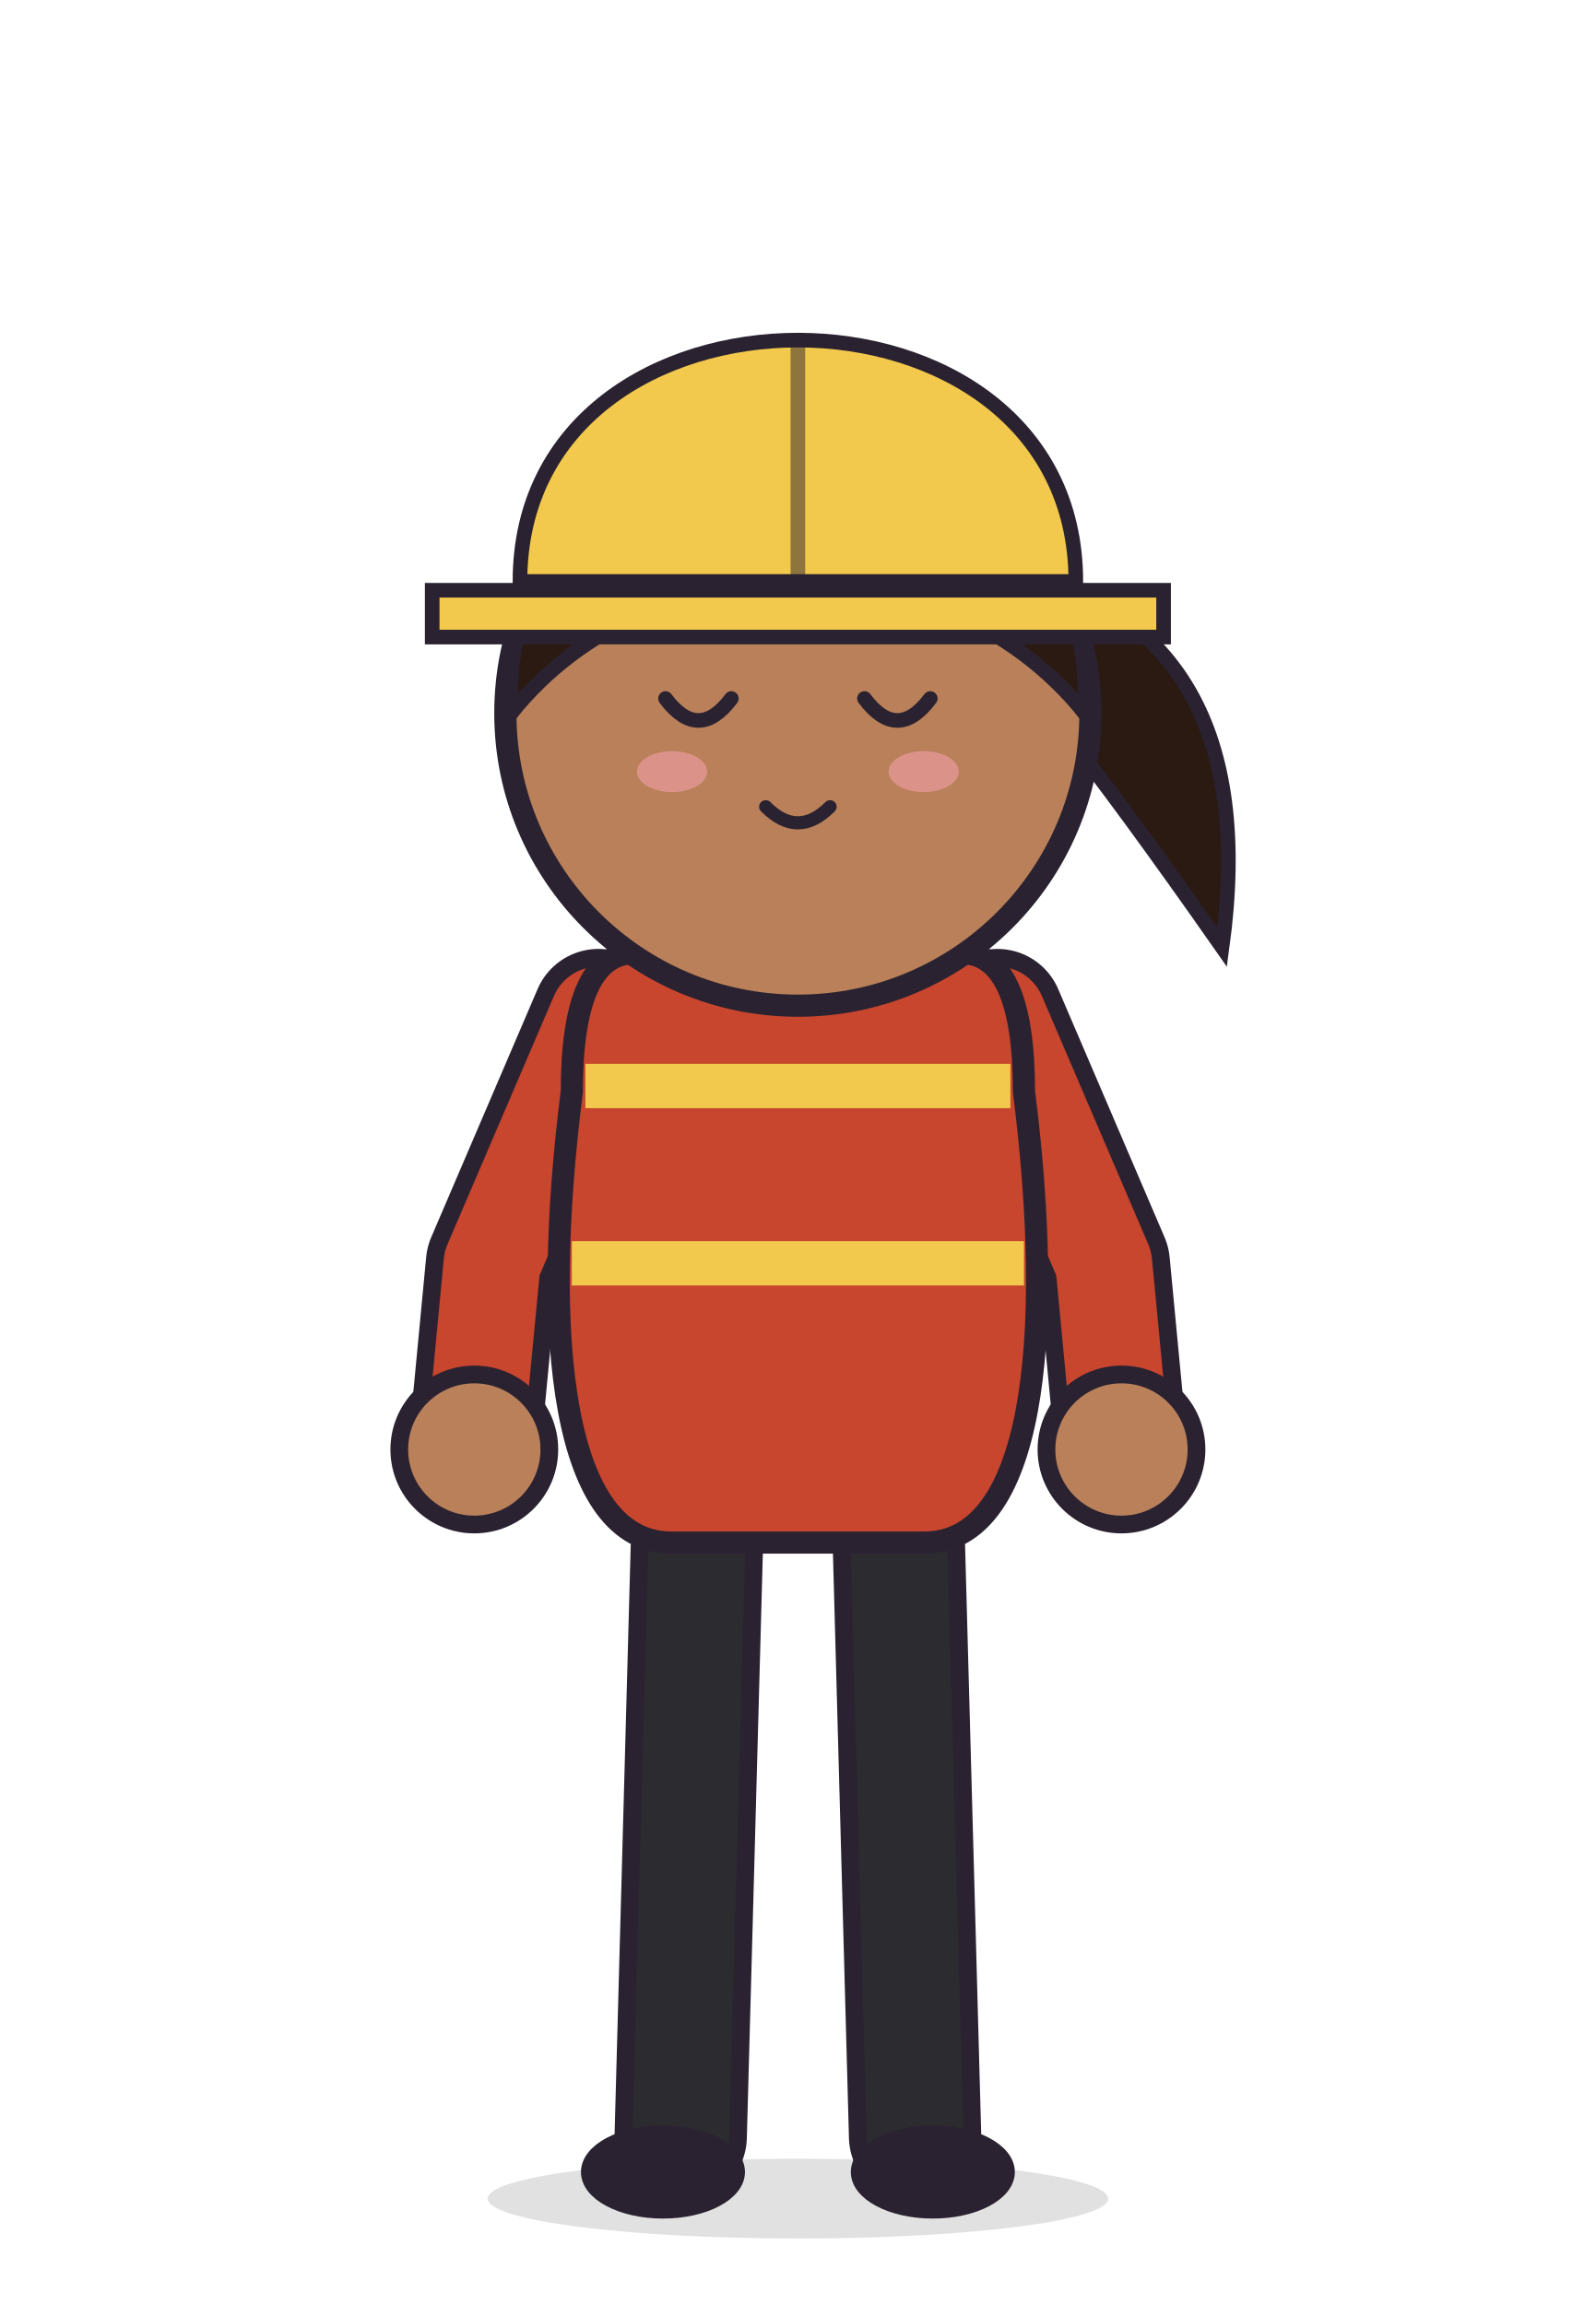
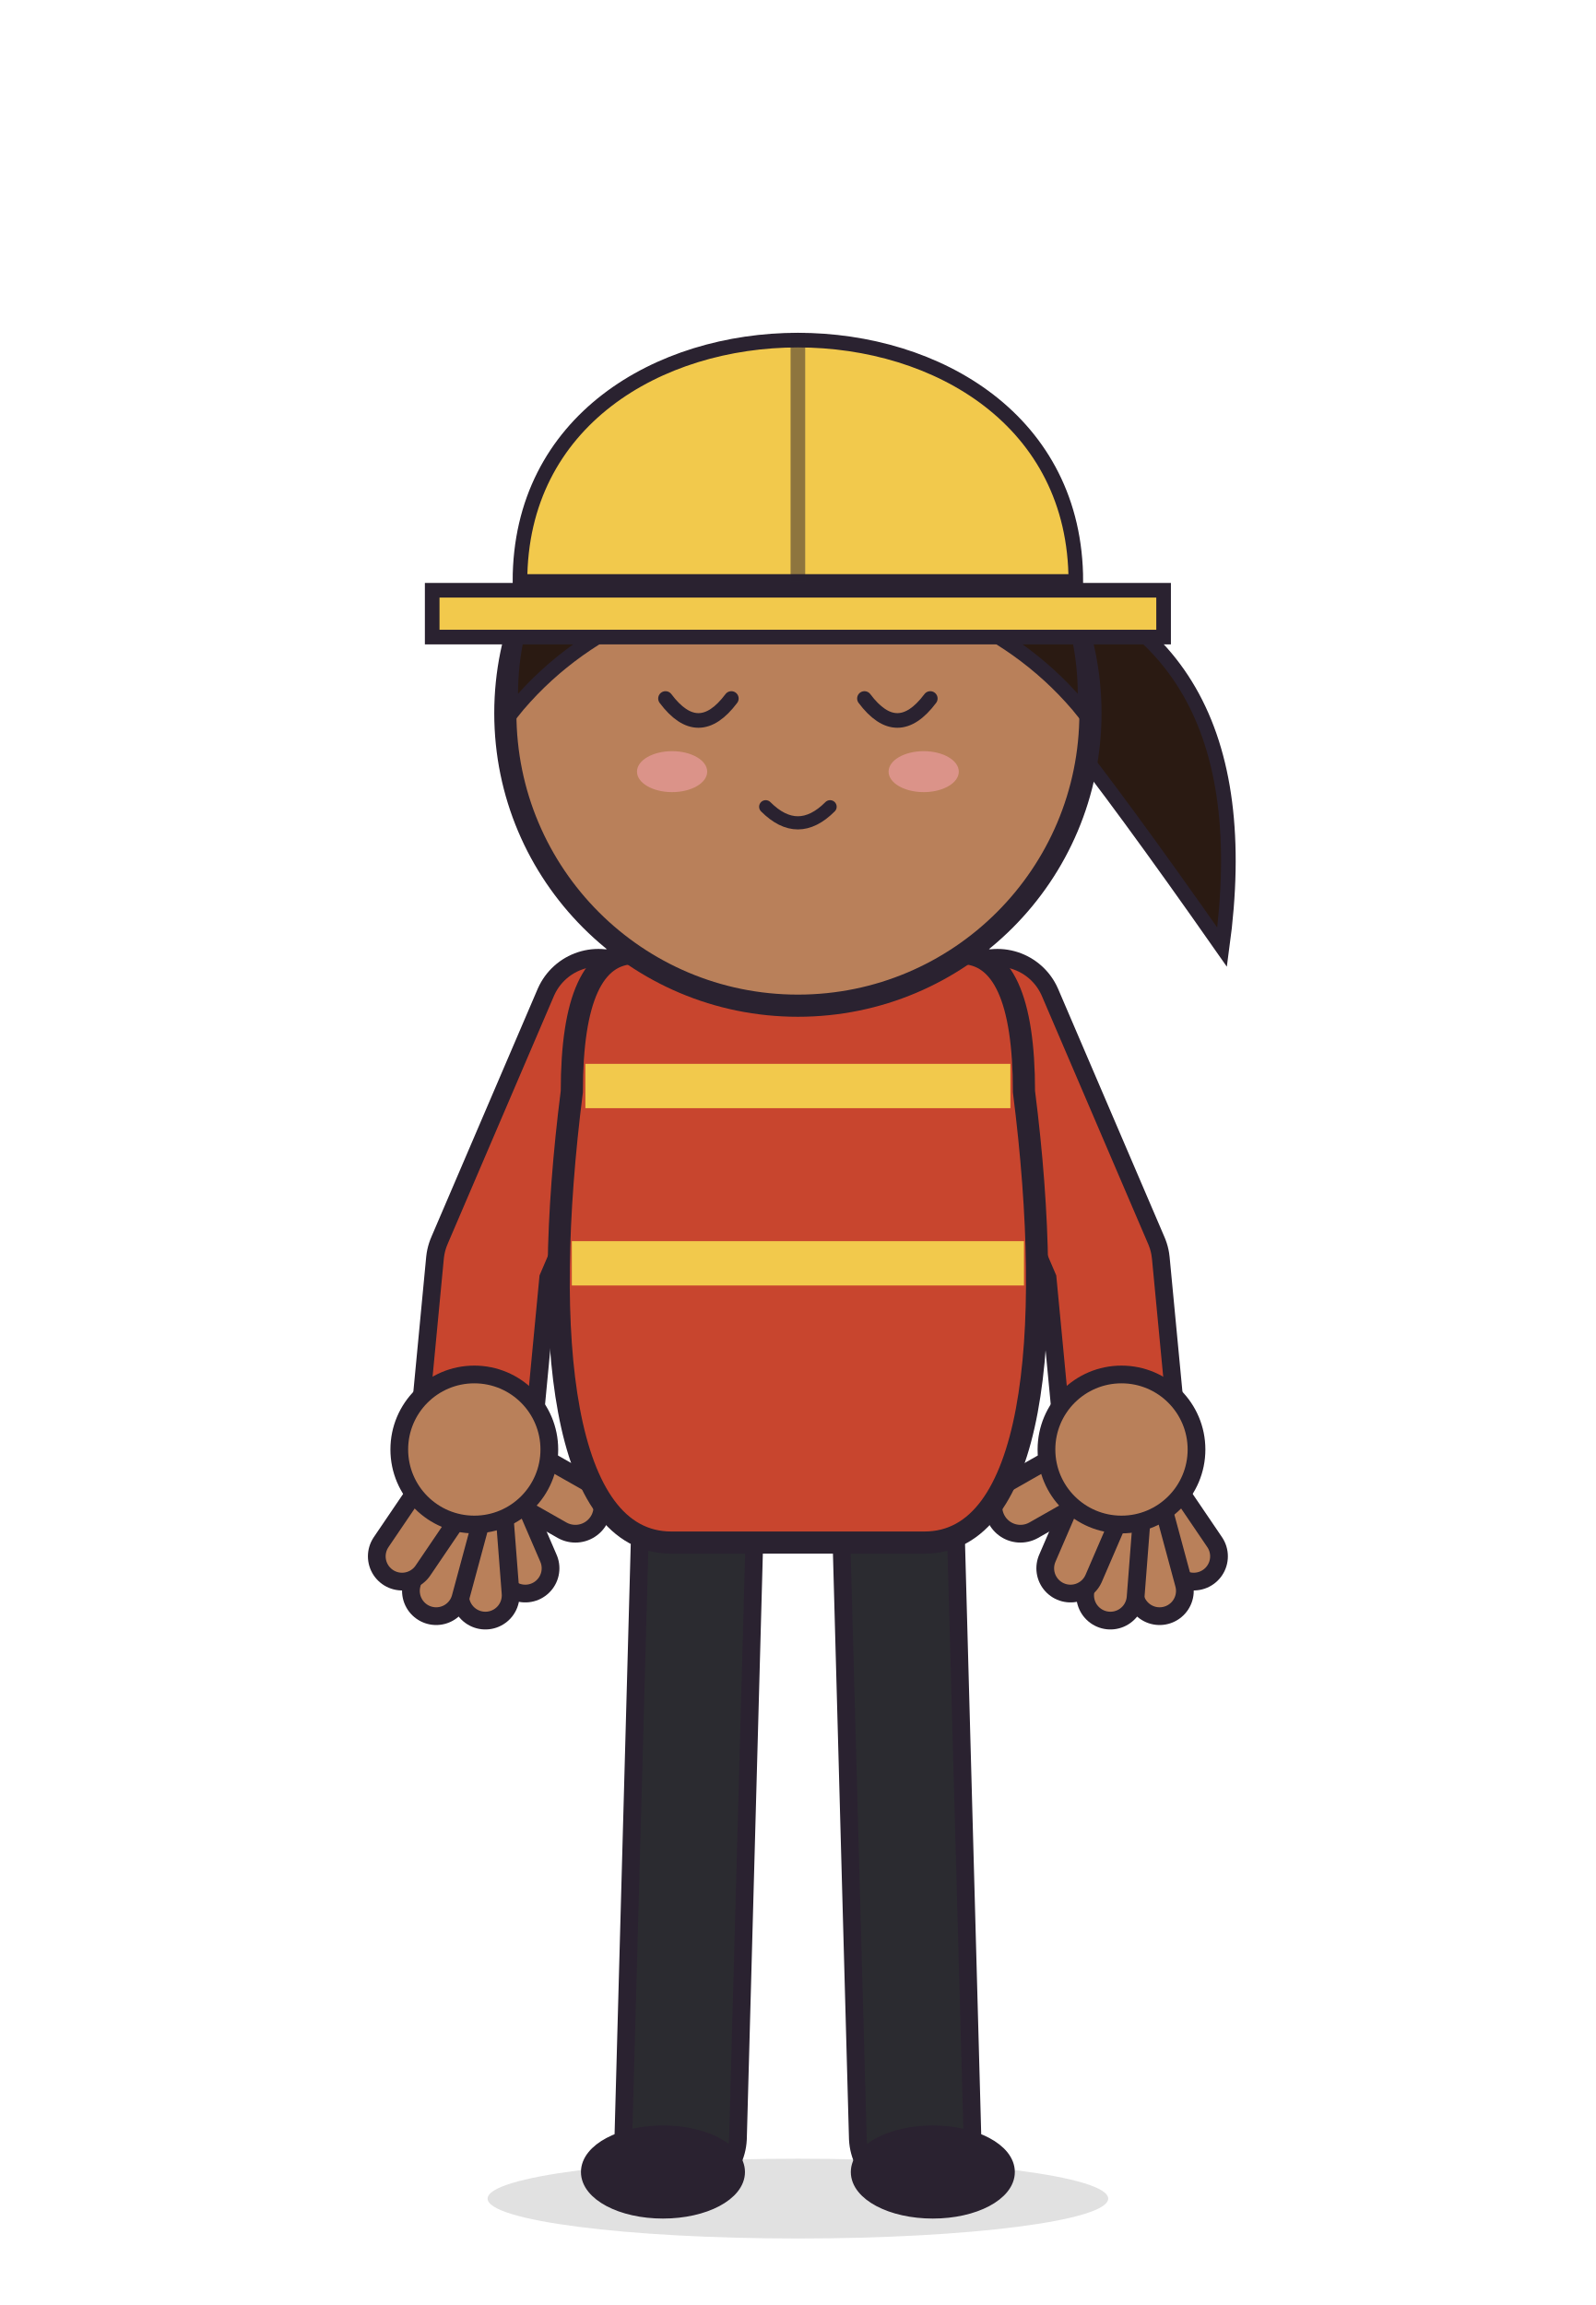
<svg xmlns="http://www.w3.org/2000/svg" viewBox="0 0 360 520" width="360" height="520">
  <ellipse cx="180" cy="496" rx="70" ry="9" fill="#000" opacity="0.12" />
  <path d="M157.56 336 L153.56 482 M202.44 336 L206.44 482" stroke="#2a2230" stroke-width="29.85" stroke-linecap="round" stroke-linejoin="round" fill="none" />
  <path d="M157.56 336 L153.56 482 M202.44 336 L206.44 482" stroke="#2b2b30" stroke-width="21.85" stroke-linecap="round" stroke-linejoin="round" fill="none" />
  <ellipse cx="149.56" cy="490" rx="17" ry="9" fill="#2a2230" stroke="#2a2230" stroke-width="3" />
  <ellipse cx="210.44" cy="490" rx="17" ry="9" fill="#2a2230" stroke="#2a2230" stroke-width="3" />
  <path d="M135 229 L111 285 L107 327" stroke="#2a2230" stroke-width="29.85" stroke-linecap="round" stroke-linejoin="round" fill="none" />
  <path d="M135 229 L111 285 L107 327" stroke="#c8452e" stroke-width="21.85" stroke-linecap="round" stroke-linejoin="round" fill="none" />
  <path d="M225 229 L249 285 L253 327" stroke="#2a2230" stroke-width="29.85" stroke-linecap="round" stroke-linejoin="round" fill="none" />
  <path d="M225 229 L249 285 L253 327" stroke="#c8452e" stroke-width="21.85" stroke-linecap="round" stroke-linejoin="round" fill="none" />
+   <path d="M110.3 334.8 L118.5 353.8" stroke="#2a2230" stroke-width="15.4" stroke-linecap="round" />
+   <path d="M110.3 334.8 L118.5 353.8" stroke="#b9805a" stroke-width="7.4" stroke-linecap="round" />
+   <path d="M107.6 335.4 L109.5 359.9" stroke="#2a2230" stroke-width="15.4" stroke-linecap="round" />
+   <path d="M107.6 335.4 L109.5 359.9" stroke="#b9805a" stroke-width="7.4" stroke-linecap="round" />
+   <path d="M104.8 335.2 L98.4 358.9" stroke="#2a2230" stroke-width="15.4" stroke-linecap="round" />
+   <path d="M104.8 335.2 L98.4 358.9" stroke="#b9805a" stroke-width="7.4" stroke-linecap="round" />
+   <path d="M102.3 334.0 L90.7 351.1" stroke="#2a2230" stroke-width="15.4" stroke-linecap="round" />
+   <path d="M102.3 334.0 L90.7 351.1" stroke="#b9805a" stroke-width="7.4" stroke-linecap="round" />
+   <path d="M112.9 330.3 L129.8 339.9" stroke="#2a2230" stroke-width="16.2" stroke-linecap="round" />
+   <path d="M112.9 330.3 L129.8 339.9" stroke="#b9805a" stroke-width="8.2" stroke-linecap="round" />
  <circle cx="107" cy="327" r="16.925" fill="#b9805a" stroke="#2a2230" stroke-width="4" />
+   <path d="M257.7 334.0 L269.3 351.1" stroke="#2a2230" stroke-width="15.4" stroke-linecap="round" />
+   <path d="M257.7 334.0 L269.3 351.1" stroke="#b9805a" stroke-width="7.4" stroke-linecap="round" />
+   <path d="M255.2 335.2 L261.6 358.9" stroke="#2a2230" stroke-width="15.4" stroke-linecap="round" />
+   <path d="M255.2 335.2 L261.6 358.9" stroke="#b9805a" stroke-width="7.4" stroke-linecap="round" />
+   <path d="M252.4 335.4 L250.5 359.9" stroke="#2a2230" stroke-width="15.4" stroke-linecap="round" />
+   <path d="M252.4 335.4 L250.5 359.9" stroke="#b9805a" stroke-width="7.4" stroke-linecap="round" />
+   <path d="M249.7 334.8 L241.5 353.8" stroke="#2a2230" stroke-width="15.4" stroke-linecap="round" />
+   <path d="M249.7 334.8 L241.5 353.8" stroke="#b9805a" stroke-width="7.4" stroke-linecap="round" />
+   <path d="M247.1 330.3 L230.2 339.9" stroke="#2a2230" stroke-width="16.2" stroke-linecap="round" />
+   <path d="M247.1 330.3 L230.2 339.9" stroke="#b9805a" stroke-width="8.2" stroke-linecap="round" />
  <circle cx="253" cy="327" r="16.925" fill="#b9805a" stroke="#2a2230" stroke-width="4" />
  <clipPath id="t29">
    <path d="M143.28 215 Q129 215 129 246.25 C121.86 302.5 126.96 348 151.44 348 H208.56 C233.04 348 238.14 302.5 231 246.25 Q231 215 216.72 215 z" />
  </clipPath>
  <path d="M143.28 215 Q129 215 129 246.25 C121.86 302.5 126.96 348 151.44 348 H208.56 C233.04 348 238.14 302.5 231 246.25 Q231 215 216.72 215 z" fill="#c8452e" />
  <g clip-path="url(#t29)" />
  <path d="M143.28 215 Q129 215 129 246.25 C121.86 302.5 126.96 348 151.44 348 H208.56 C233.04 348 238.14 302.5 231 246.25 Q231 215 216.72 215 z" fill="none" stroke="#2a2230" stroke-width="5" />
  <path d="M132.06 245 h95.88 M129 285 h102" stroke="#f2c94c" stroke-width="10" />
  <path d="M226.2 127.88 q59.4 13.2 49.5 85.8 q-23.1 -33 -36.3 -49.5 z" fill="#2a1a12" stroke="#2a2230" stroke-width="3.3" />
  <circle cx="180" cy="160.88" r="66" fill="#b9805a" stroke="#2a2230" stroke-width="5" />
  <path d="M115.32 160.88 C110.7 78.38, 249.3 78.38, 244.68 160.88 C213 121.28, 147 121.28, 115.32 160.88 z" fill="#2a1a12" stroke="#2a2230" stroke-width="3.3" />
  <path d="M117.3 131.18 C117.3 58.58, 242.7 58.58, 242.7 131.18 z" fill="#f2c94c" stroke="#2a2230" stroke-width="3.3" />
  <path d="M97.5 133.16 h165 v10.56 h-165 z" fill="#f2c94c" stroke="#2a2230" stroke-width="3.3" />
  <path d="M180 75.08 v56.1" stroke="#2a2230" stroke-width="3.3" opacity="0.5" />
  <path d="M150.135 157.58 q7.425 9.9 14.85 0 M195.015 157.58 q7.425 9.9 14.85 0" stroke="#2a2230" stroke-width="3.3" fill="none" stroke-linecap="round" />
  <path d="M172.74 182 q7.26 7.26 14.52 0" stroke="#2a2230" stroke-width="2.97" fill="none" stroke-linecap="round" />
  <ellipse cx="151.62" cy="174.08" rx="7.92" ry="4.62" fill="#f2a0a8" opacity="0.6" />
  <ellipse cx="208.38" cy="174.08" rx="7.92" ry="4.62" fill="#f2a0a8" opacity="0.6" />
</svg>
